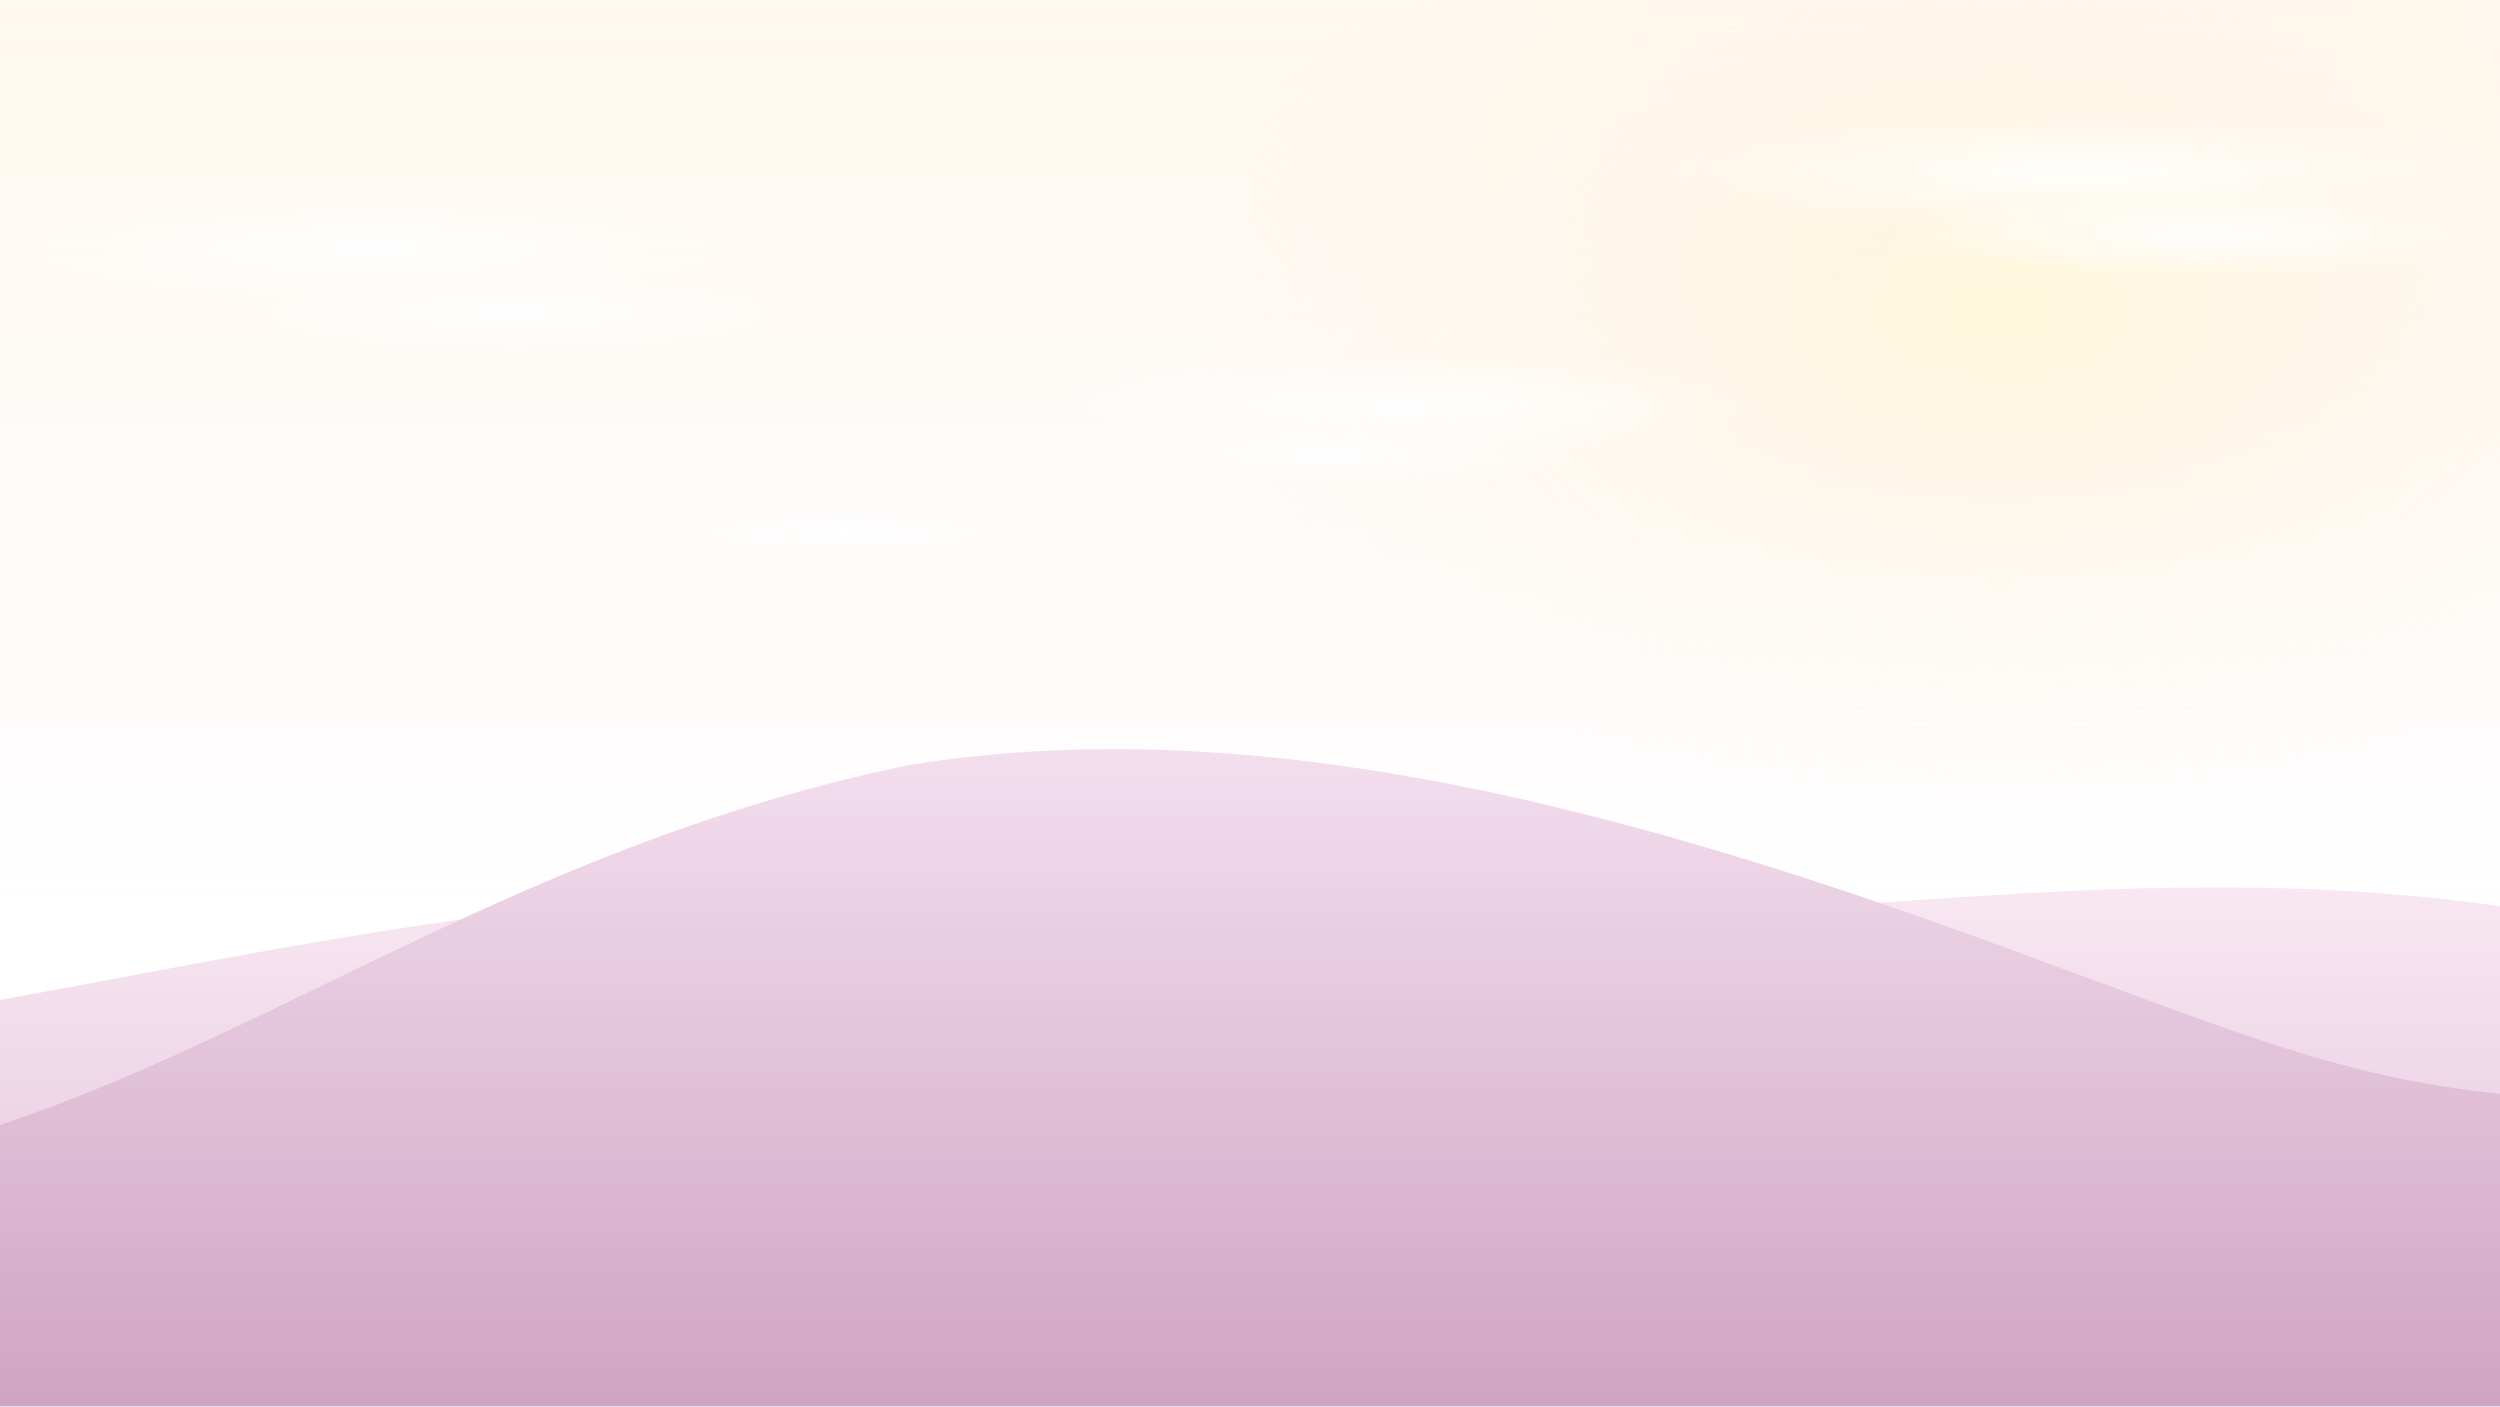
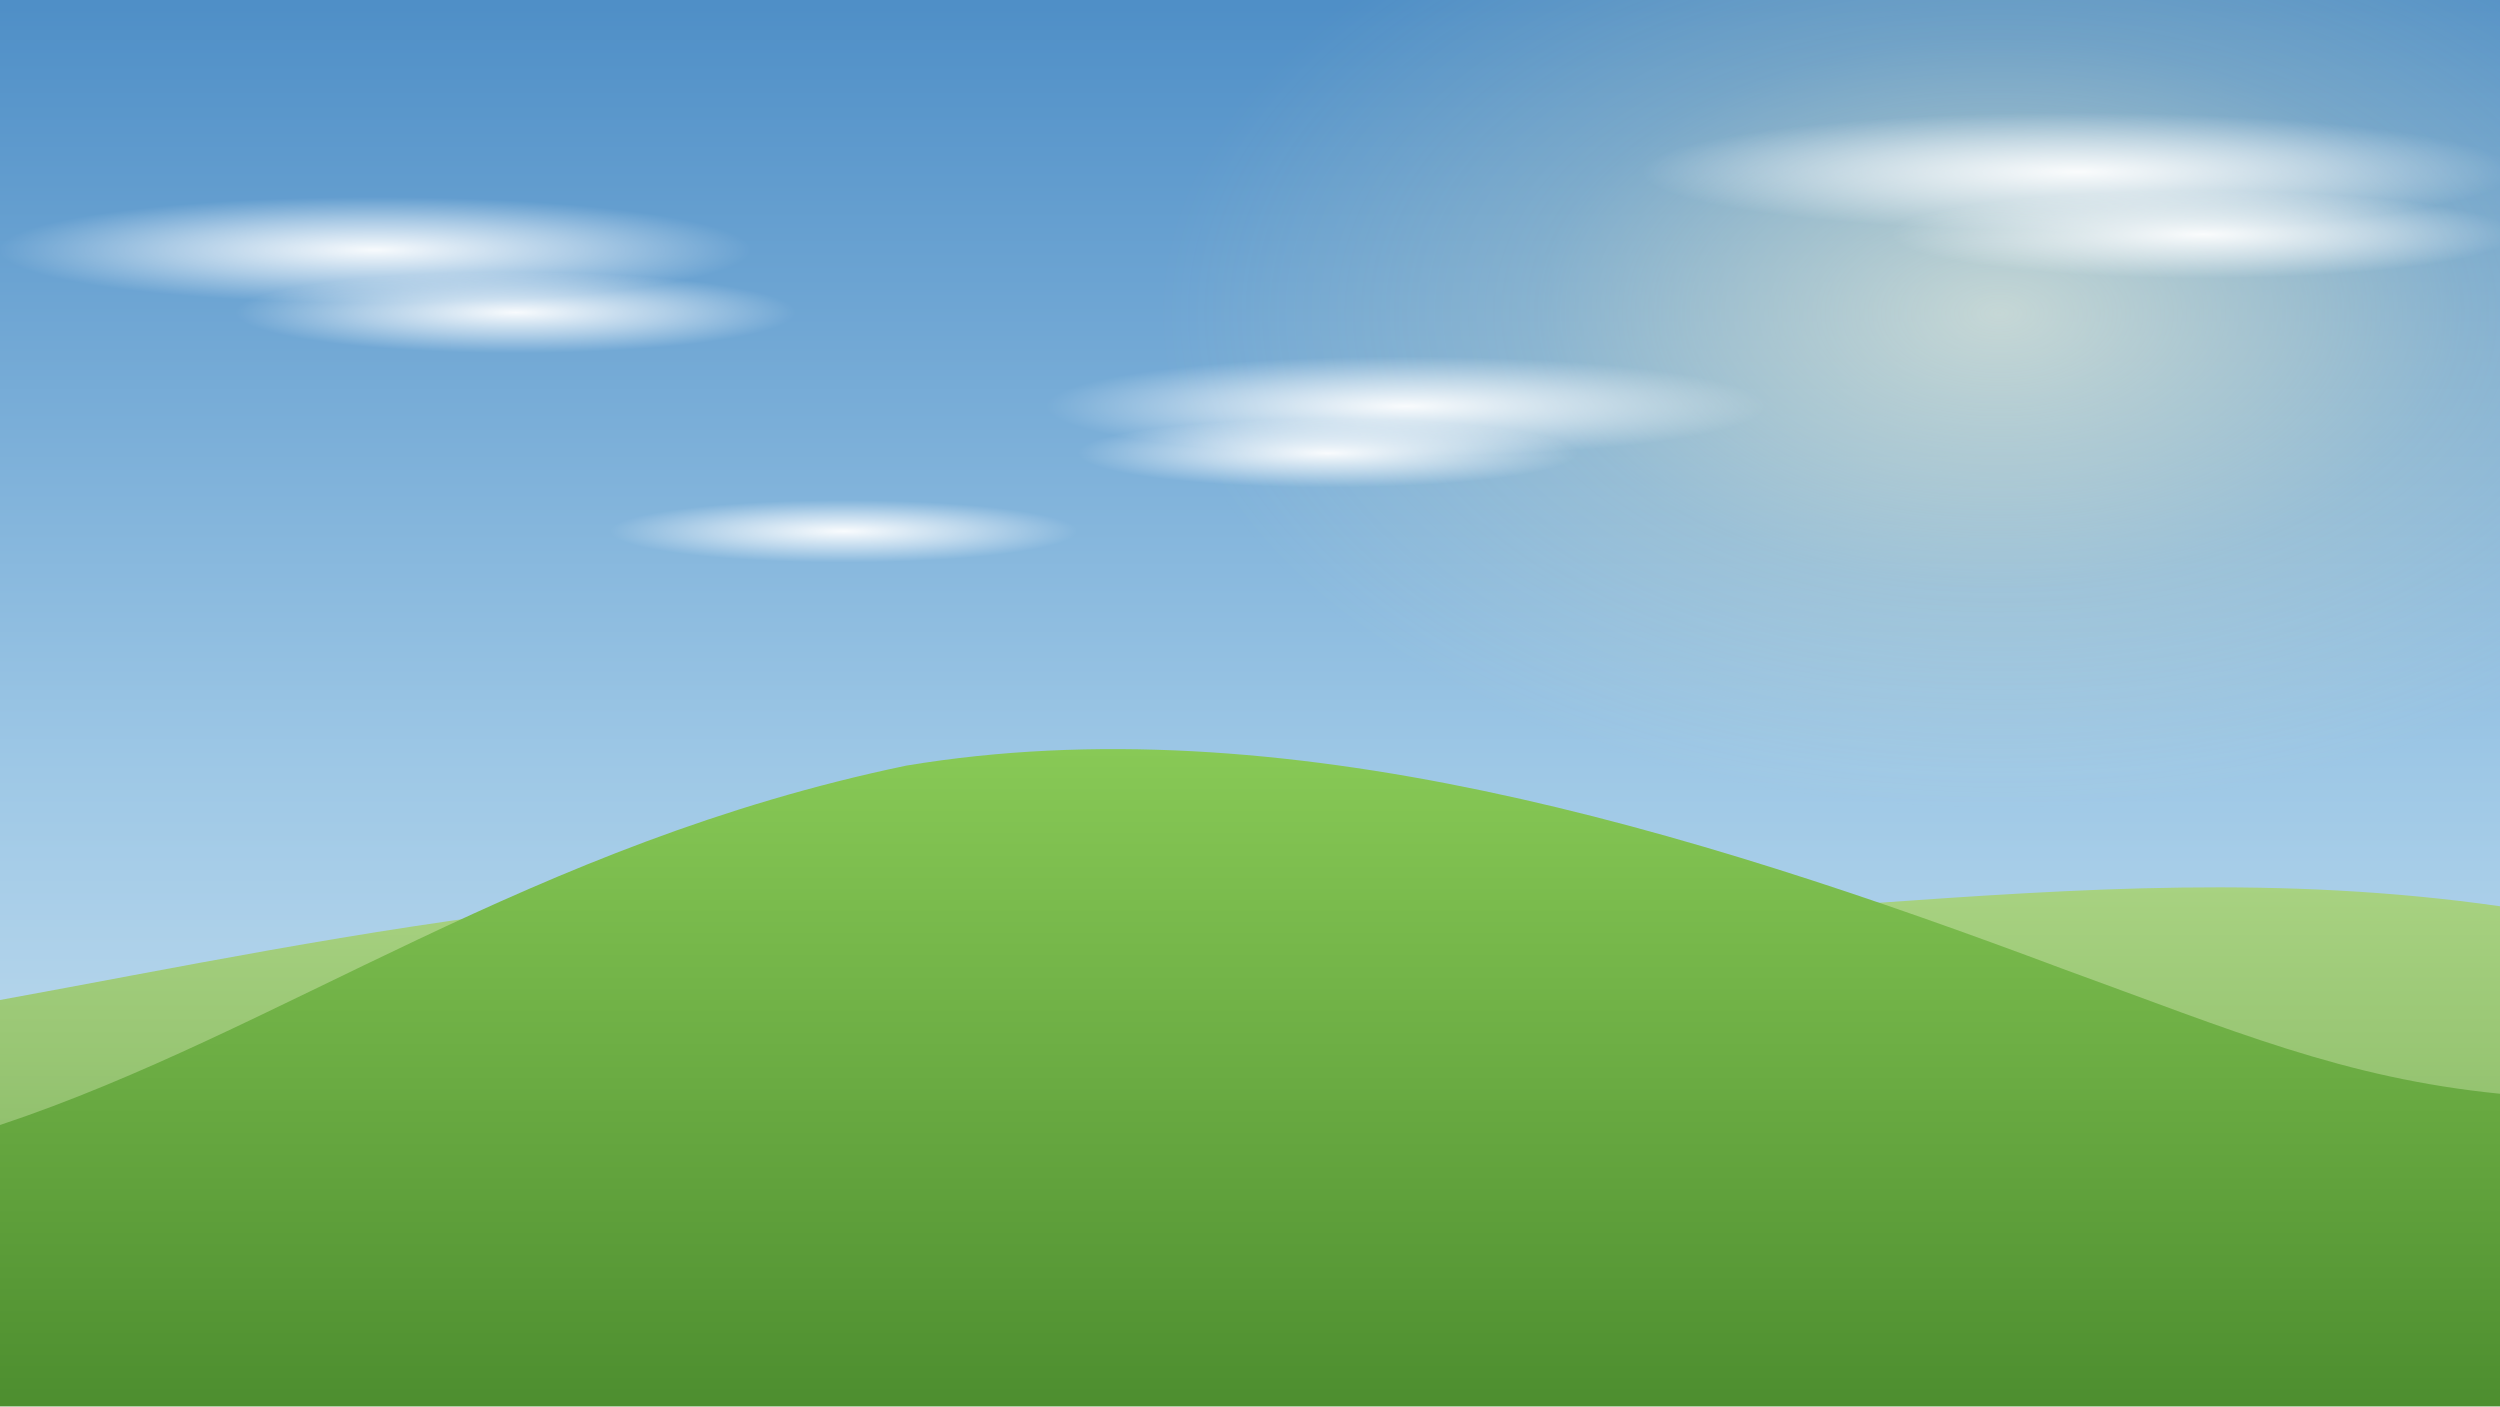
<svg xmlns="http://www.w3.org/2000/svg" viewBox="0 0 1600 900" preserveAspectRatio="xMidYMid slice">
  <defs>
-     <linearGradient id="hill" x1="0" y1="0" x2="0" y2="1">
-       <stop offset="0" stop-color="#f3deee" />
-       <stop offset="1" stop-color="#cfa4c2" />
+     <linearGradient id="sky" x1="0" y1="0" x2="0" y2="1">
+       <stop offset="0" stop-color="#4f8fc7" />
+       <stop offset="0.55" stop-color="#9ec8e6" />
+       <stop offset="1" stop-color="#d5e8f3" />
    </linearGradient>
-     <linearGradient id="hill2" x1="0" y1="0" x2="0" y2="1">
-       <stop offset="0" stop-color="#f8e8f2" />
-       <stop offset="1" stop-color="#e0bdd6" />
-     </linearGradient>
-     <linearGradient id="sky" x1="0" y1="0" x2="0" y2="1">
-       <stop offset="0" stop-color="#fff3e2" stop-opacity="0.55" />
-       <stop offset="0.65" stop-color="#fbeae4" stop-opacity="0" />
-     </linearGradient>
+     <radialGradient id="sun" cx="0.5" cy="0.5" r="0.5">
+       <stop offset="0" stop-color="#fff8d8" stop-opacity="0.6" />
+       <stop offset="0.55" stop-color="#fff1bf" stop-opacity="0.18" />
+       <stop offset="1" stop-color="#fff1bf" stop-opacity="0" />
+     </radialGradient>
    <radialGradient id="cloud" cx="0.5" cy="0.5" r="0.5">
      <stop offset="0" stop-color="#ffffff" stop-opacity="0.95" />
-       <stop offset="0.55" stop-color="#ffffff" stop-opacity="0.4" />
+       <stop offset="0.55" stop-color="#ffffff" stop-opacity="0.45" />
      <stop offset="1" stop-color="#ffffff" stop-opacity="0" />
    </radialGradient>
-     <radialGradient id="sun" cx="0.5" cy="0.5" r="0.5">
-       <stop offset="0" stop-color="#fff7c8" stop-opacity="0.55" />
-       <stop offset="0.55" stop-color="#fde9c4" stop-opacity="0.15" />
-       <stop offset="1" stop-color="#fde9c4" stop-opacity="0" />
-     </radialGradient>
+     <linearGradient id="hillBg" x1="0" y1="0" x2="0" y2="1">
+       <stop offset="0" stop-color="#a8d281" />
+       <stop offset="1" stop-color="#78ad58" />
+     </linearGradient>
+     <linearGradient id="hill" x1="0" y1="0" x2="0" y2="1">
+       <stop offset="0" stop-color="#88c956" />
+       <stop offset="1" stop-color="#4d8e2f" />
+     </linearGradient>
  </defs>
  <rect width="1600" height="900" fill="url(#sky)" />
-   <ellipse cx="1280" cy="200" rx="520" ry="320" fill="url(#sun)" />
+   <ellipse cx="1280" cy="200" rx="540" ry="320" fill="url(#sun)" />
  <g>
    <ellipse cx="240" cy="160" rx="240" ry="34" fill="url(#cloud)" />
    <ellipse cx="330" cy="200" rx="180" ry="26" fill="url(#cloud)" />
    <ellipse cx="1330" cy="110" rx="280" ry="38" fill="url(#cloud)" />
    <ellipse cx="1410" cy="150" rx="200" ry="28" fill="url(#cloud)" />
    <ellipse cx="900" cy="260" rx="230" ry="32" fill="url(#cloud)" />
    <ellipse cx="850" cy="290" rx="160" ry="22" fill="url(#cloud)" />
    <ellipse cx="540" cy="340" rx="150" ry="20" fill="url(#cloud)" />
  </g>
-   <path d="M0 640            C 220 600, 480 540, 780 580            C 1080 615, 1320 540, 1600 580            L 1600 900 L 0 900 Z" fill="url(#hill2)" />
+   <path d="M0 640            C 220 600, 480 540, 780 580            C 1080 615, 1320 540, 1600 580            L 1600 900 L 0 900 Z" fill="url(#hillBg)" />
  <path d="M0 720            C 180 660, 340 540, 580 490            C 820 450, 1080 530, 1320 620            C 1430 660, 1500 690, 1600 700            L 1600 900 L 0 900 Z" fill="url(#hill)" />
</svg>
